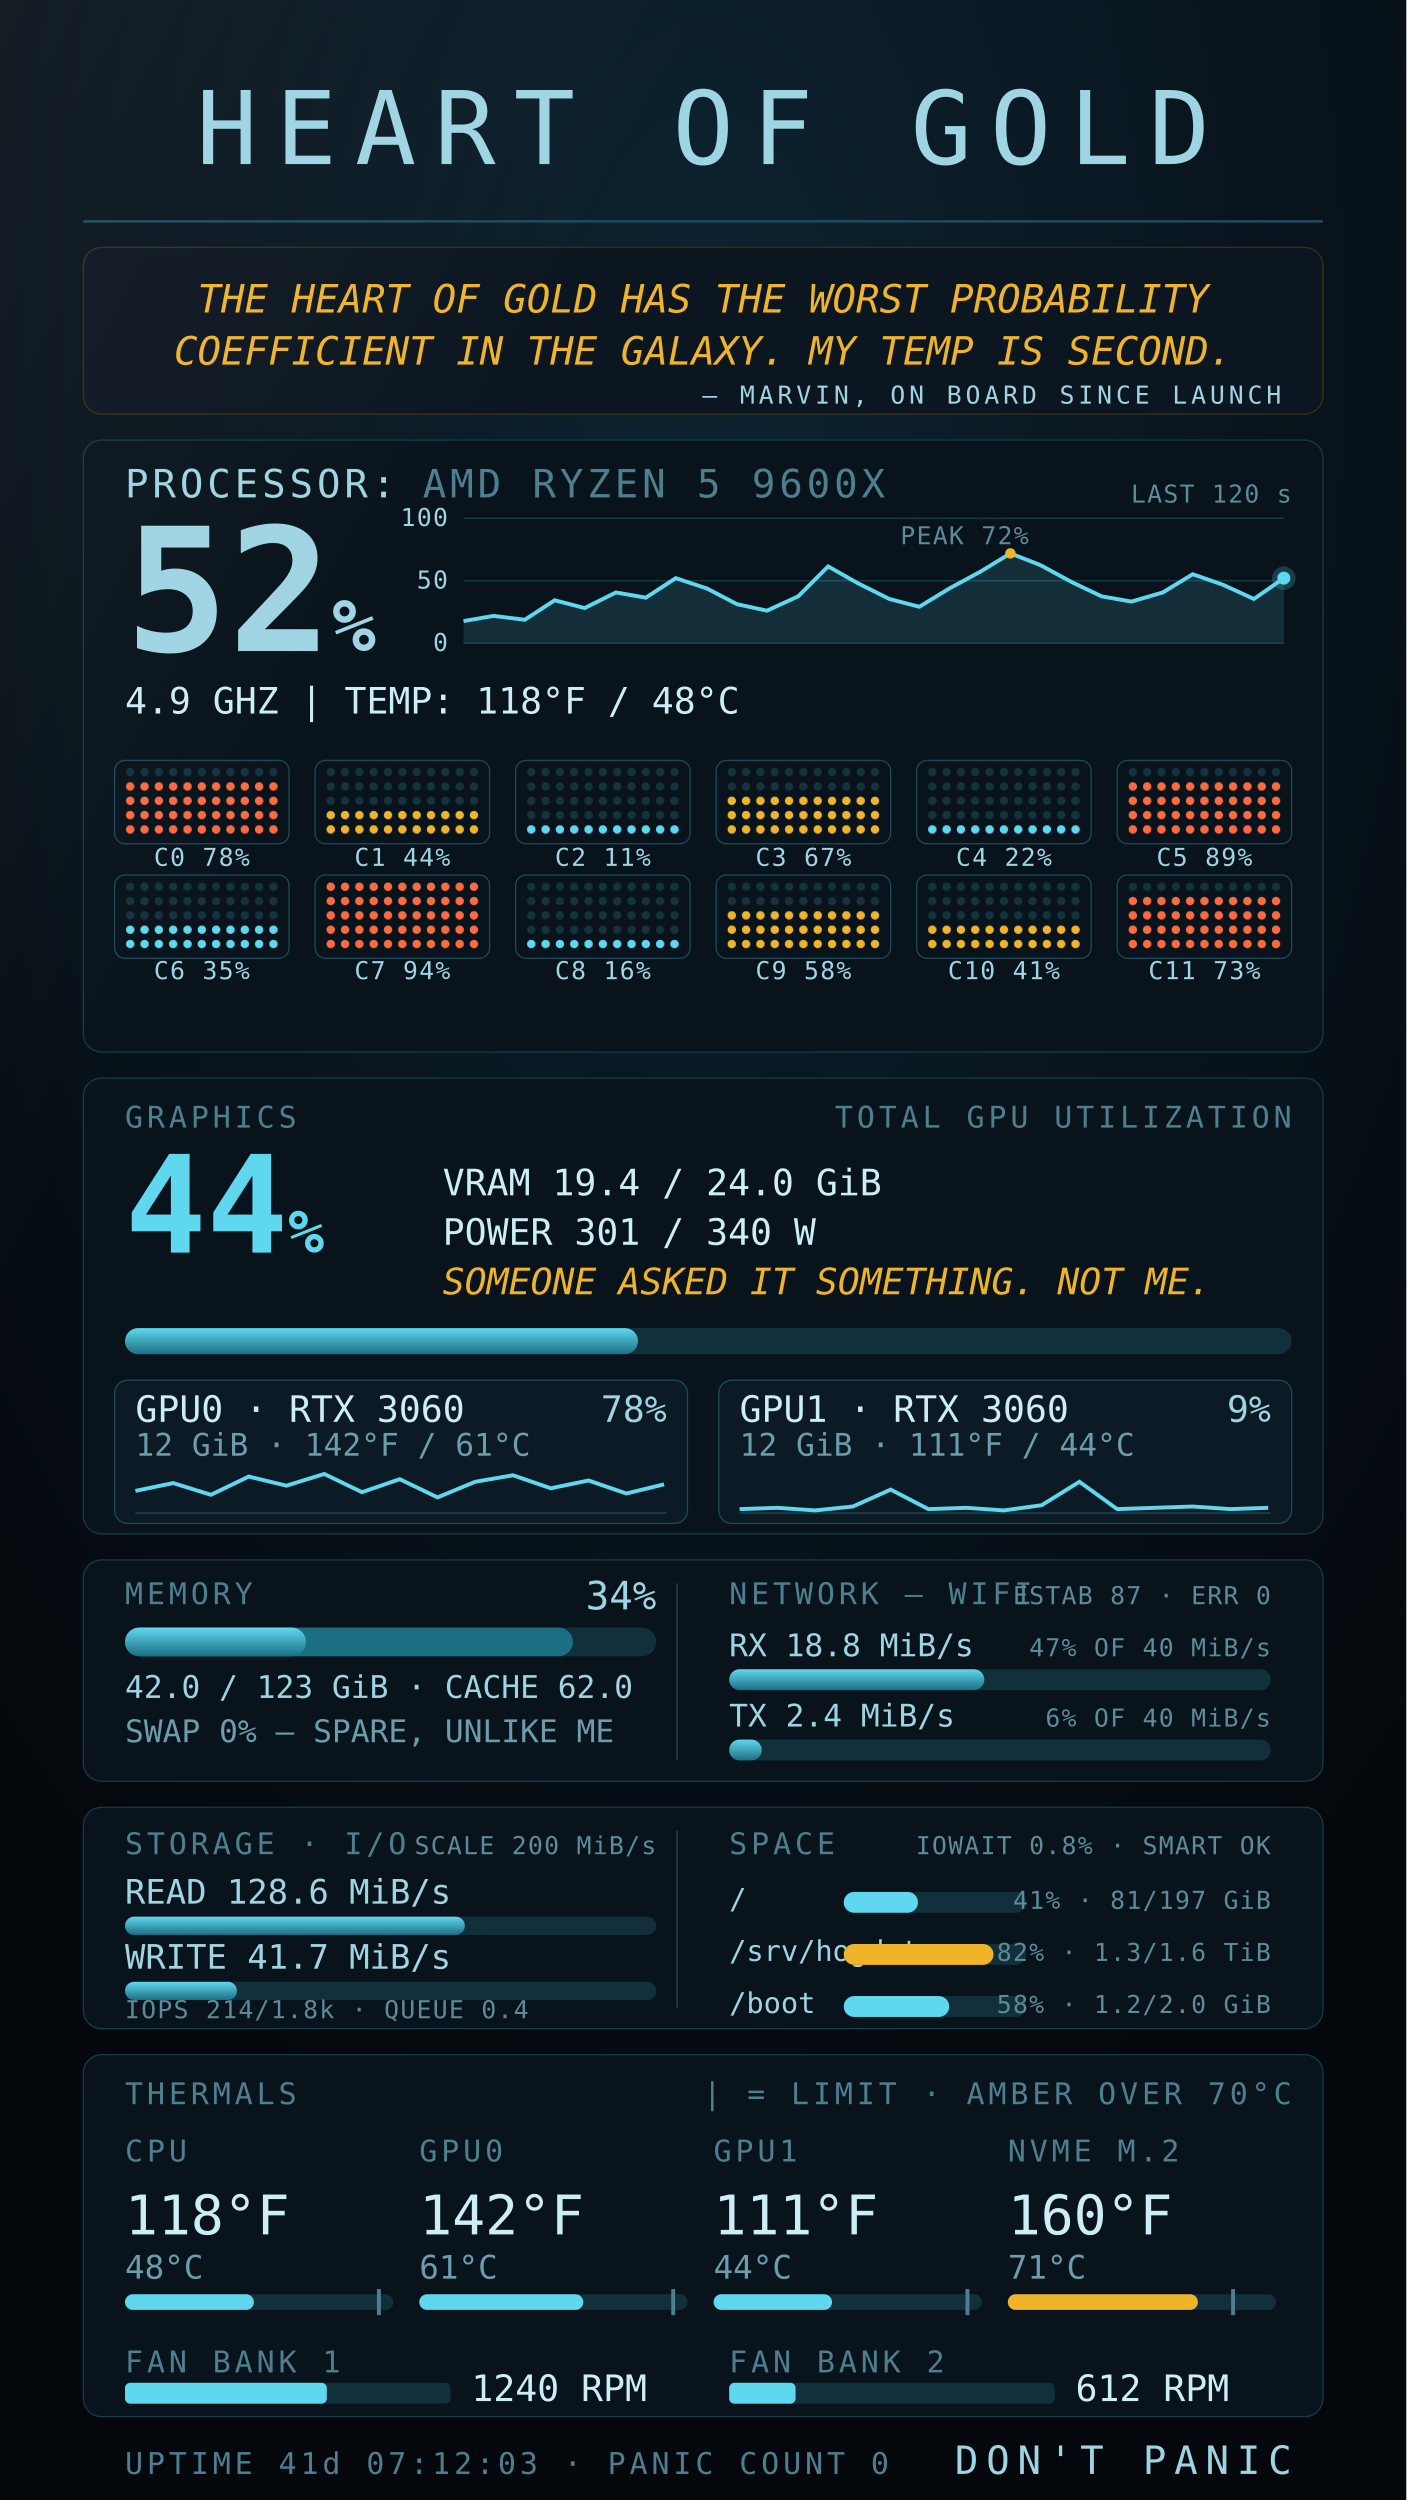
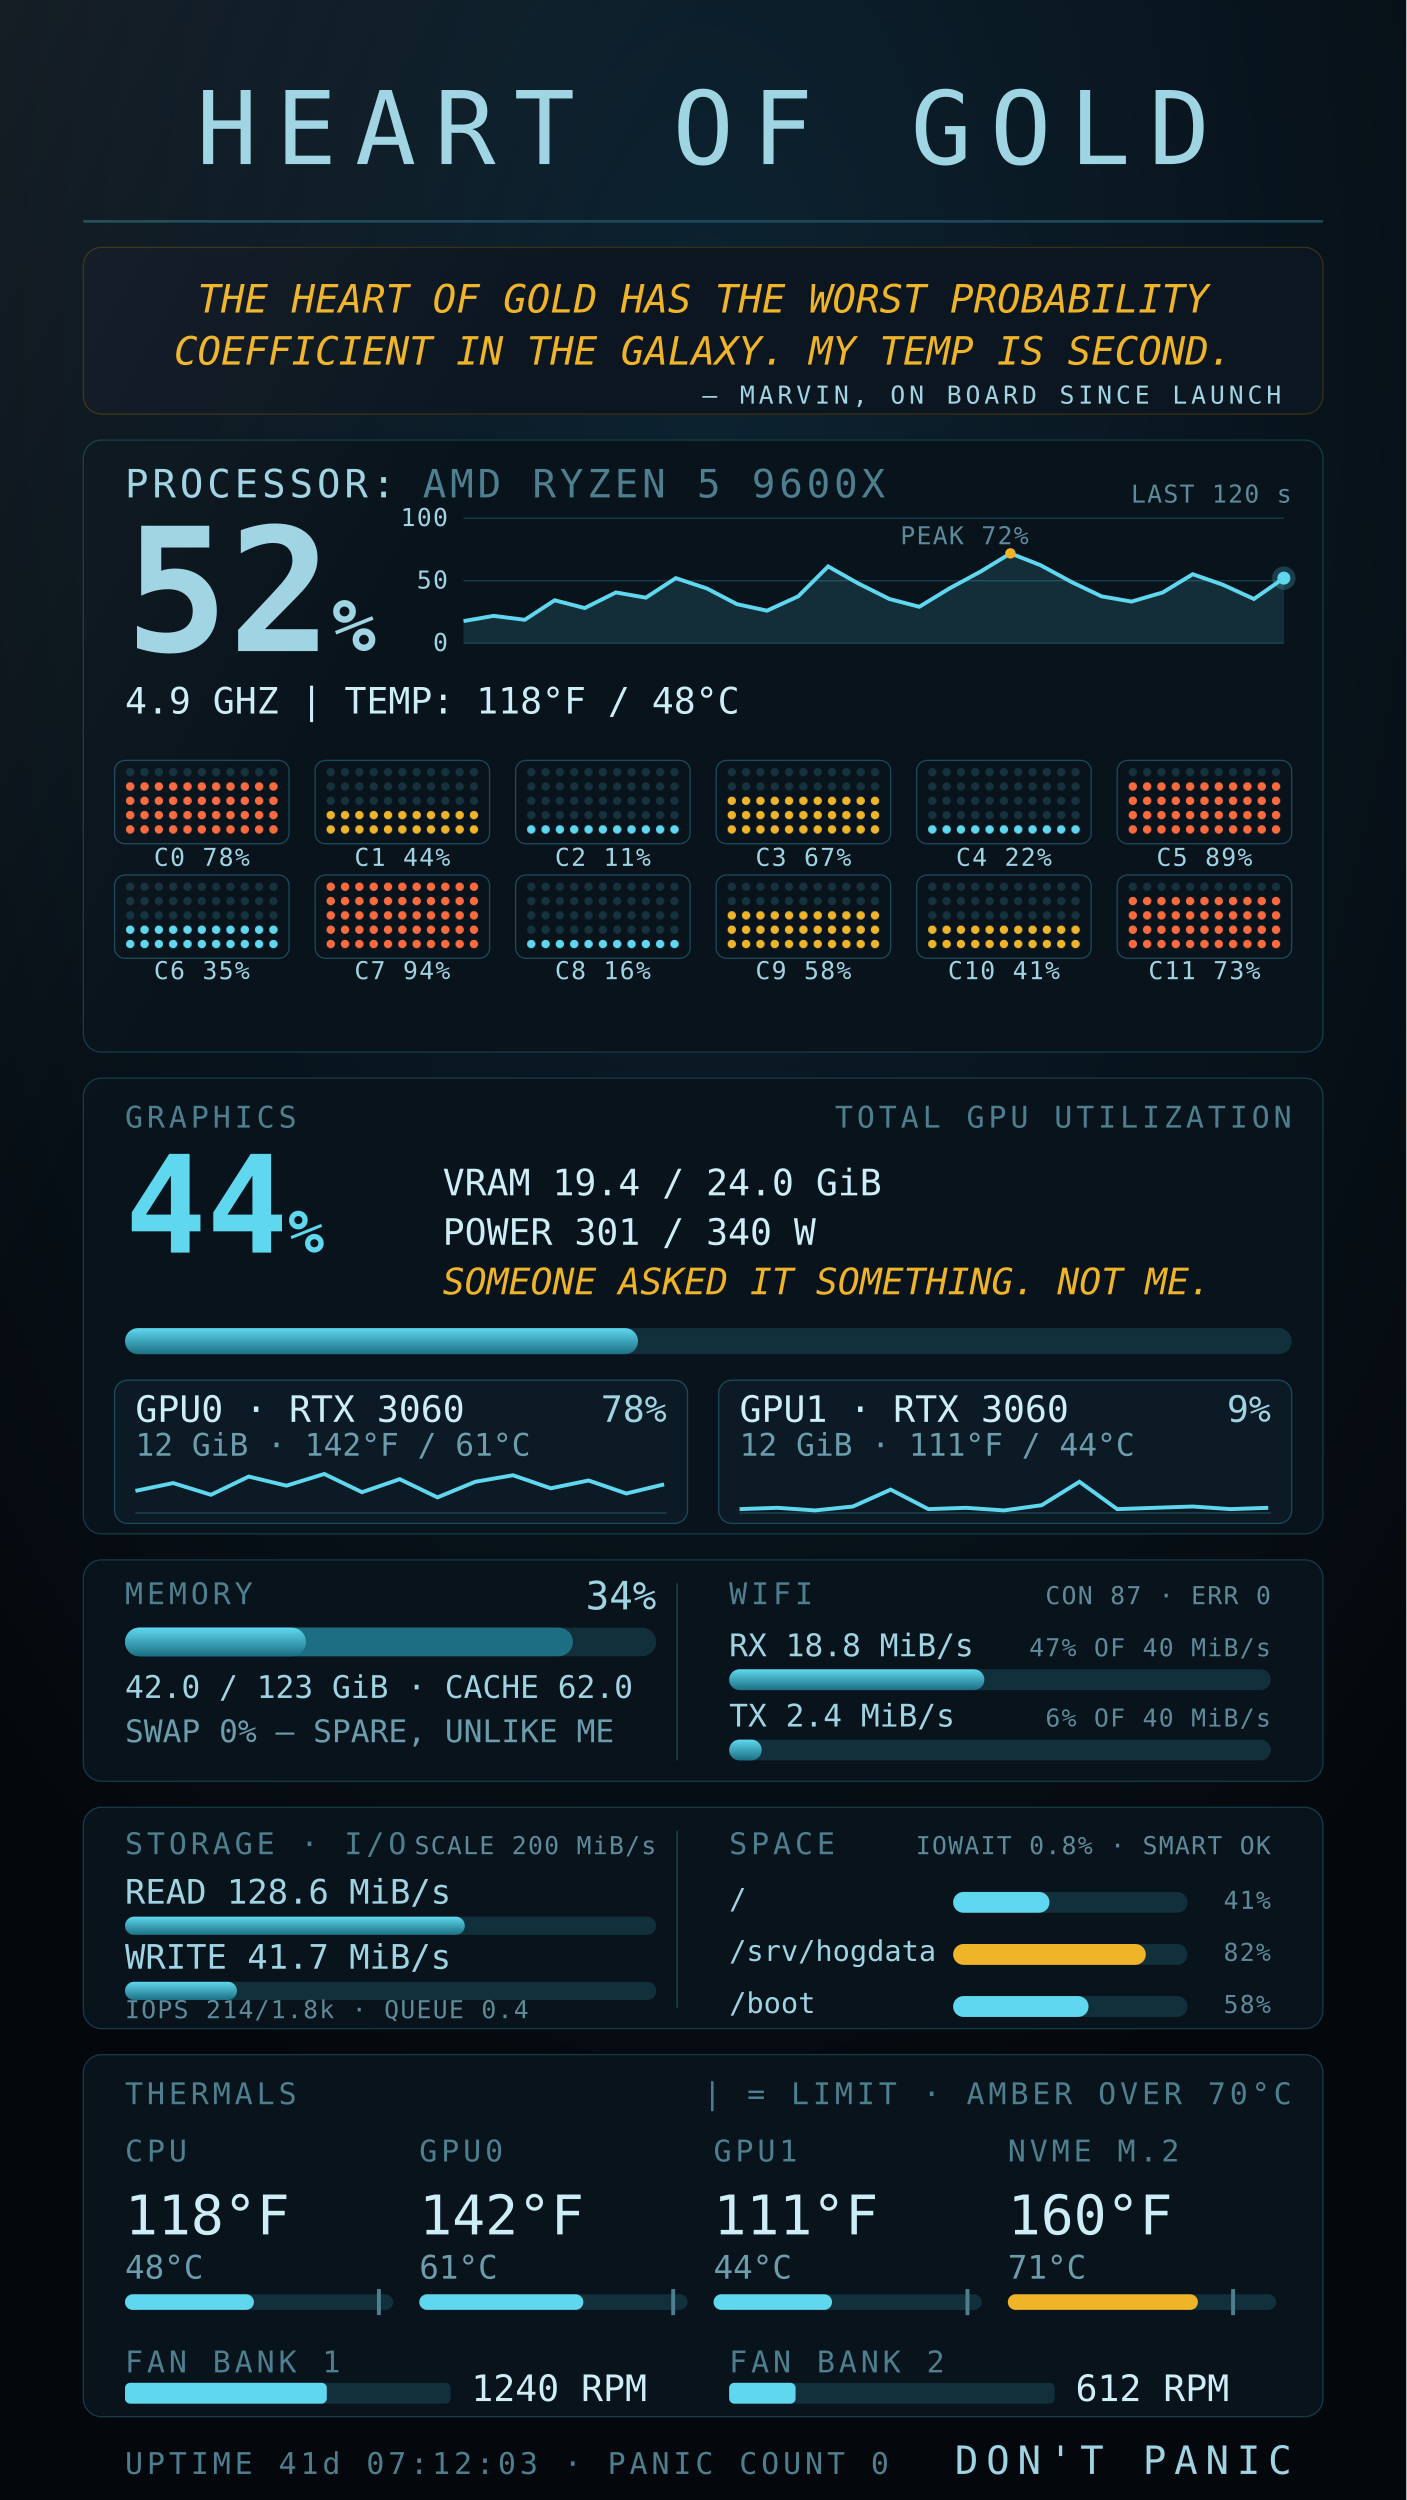
<svg xmlns="http://www.w3.org/2000/svg" width="1080" height="1920" viewBox="0 0 1080 1920">
  <defs>
    <radialGradient id="glow" cx="50%" cy="14%" r="78%">
      <stop offset="0%" stop-color="#0d2331" />
      <stop offset="100%" stop-color="#04070b" />
    </radialGradient>
    <linearGradient id="glass" x1="0" y1="0" x2="1" y2="1">
      <stop offset="0%" stop-color="#ffffff" stop-opacity=".055" />
      <stop offset="26%" stop-color="#ffffff" stop-opacity="0" />
    </linearGradient>
    <linearGradient id="bar" x1="0" y1="1" x2="0" y2="0">
      <stop offset="0%" stop-color="#1c6f83" />
      <stop offset="100%" stop-color="#5fd8ef" />
    </linearGradient>
    <pattern id="dots" patternUnits="userSpaceOnUse" width="11" height="11" patternTransform="translate(5,3)">
      <circle cx="7" cy="7" r="3.2" fill="#ffffff" />
    </pattern>
    <pattern id="dotsDim" patternUnits="userSpaceOnUse" width="11" height="11" patternTransform="translate(5,3)">
      <circle cx="7" cy="7" r="3.2" fill="#15323d" />
    </pattern>
    <mask id="dotMask">
      <rect x="88" y="584" width="904" height="152" fill="url(#dots)" />
    </mask>
    <style>
      text{font-family:ui-monospace,"DejaVu Sans Mono",monospace;fill:#9fd4e3}
      .lbl{font-size:23px;letter-spacing:3px;fill:#4d7f8f}
      .val{font-size:28px;fill:#cdeef7}
      .dim{font-size:24px;fill:#6b9dad}
      .sm{font-size:19px;letter-spacing:1px;fill:#5d8b9a}
      .hi{font-size:132px;font-weight:600}
      .quip{font-size:30px;fill:#f0b429;font-style:italic}
      .gpu{font-size:104px;fill:#5fd8ef;font-weight:600}
      .fah{font-size:42px;fill:#cdeef7}
      .cel{font-size:25px;fill:#6b9dad}
    </style>
  </defs>
  <rect width="1080" height="1920" fill="url(#glow)" />
  <text x="540" y="126" text-anchor="middle" font-size="78" letter-spacing="14" fill="#5fd8ef">HEART OF GOLD</text>
  <line x1="64" y1="170" x2="1016" y2="170" stroke="#1d4a5a" stroke-width="2" />
  <rect x="64" y="190" width="952" height="128" rx="14" fill="#0c1620" stroke="#3a2f14" />
  <text x="540" y="240" text-anchor="middle" class="quip">THE HEART OF GOLD HAS THE WORST PROBABILITY</text>
  <text x="540" y="280" text-anchor="middle" class="quip">COEFFICIENT IN THE GALAXY. MY TEMP IS SECOND.</text>
  <text x="984" y="310" text-anchor="end" font-size="19" letter-spacing="3" fill="#6b7f5a">— MARVIN, ON BOARD SINCE LAUNCH</text>
  <rect x="64" y="338" width="952" height="470" rx="14" fill="#08131c" stroke="#153a48" />
  <text x="96" y="382" font-size="30" letter-spacing="3">PROCESSOR: <tspan fill="#4d7f8f">AMD RYZEN 5 9600X</tspan>
  </text>
  <text x="992" y="386" text-anchor="end" class="sm">LAST 120 s</text>
  <text x="96" y="500" class="hi" fill="#5fd8ef">52<tspan font-size="56">%</tspan>
  </text>
  <text x="96" y="548" class="val">4.9 GHZ | TEMP: 118°F / 48°C</text>
  <g stroke="#173d4a" stroke-width="1">
    <line x1="356" y1="398" x2="986" y2="398" />
    <line x1="356" y1="446" x2="986" y2="446" />
    <line x1="356" y1="494" x2="986" y2="494" />
  </g>
  <g class="sm" text-anchor="end" stroke="none">
    <text x="344" y="404">100</text>
    <text x="344" y="452">50</text>
    <text x="344" y="500">0</text>
  </g>
  <polygon points="356,477 379,473 403,476 426,461 449,467 473,455 496,459 519,444 543,452 566,464 589,469 613,458 636,435 659,448 683,460 706,466 729,452 753,439 776,425 799,434 823,447 846,458 869,462 893,455 916,441 939,449 963,460 986,444 986,494 356,494" fill="#5fd8ef" fill-opacity=".14" />
  <polyline points="356,477 379,473 403,476 426,461 449,467 473,455 496,459 519,444 543,452 566,464 589,469 613,458 636,435 659,448 683,460 706,466 729,452 753,439 776,425 799,434 823,447 846,458 869,462 893,455 916,441 939,449 963,460 986,444" fill="none" stroke="#5fd8ef" stroke-width="3" />
  <circle cx="776" cy="425" r="4" fill="#f0b429" />
  <text x="790" y="418" text-anchor="end" class="sm">PEAK 72%</text>
  <circle cx="986" cy="444" r="9" fill="#5fd8ef" fill-opacity=".22" />
  <circle cx="986" cy="444" r="5" fill="#5fd8ef" />
  <g fill="none" stroke="#1c4a5a">
    <rect x="88" y="584" width="134" height="64" rx="8" />
    <rect x="242" y="584" width="134" height="64" rx="8" />
    <rect x="396" y="584" width="134" height="64" rx="8" />
    <rect x="550" y="584" width="134" height="64" rx="8" />
    <rect x="704" y="584" width="134" height="64" rx="8" />
    <rect x="858" y="584" width="134" height="64" rx="8" />
    <rect x="88" y="672" width="134" height="64" rx="8" />
    <rect x="242" y="672" width="134" height="64" rx="8" />
    <rect x="396" y="672" width="134" height="64" rx="8" />
    <rect x="550" y="672" width="134" height="64" rx="8" />
    <rect x="704" y="672" width="134" height="64" rx="8" />
    <rect x="858" y="672" width="134" height="64" rx="8" />
  </g>
  <g fill="url(#dotsDim)">
    <rect x="93" y="588" width="124" height="56" />
    <rect x="247" y="588" width="124" height="56" />
    <rect x="401" y="588" width="124" height="56" />
    <rect x="555" y="588" width="124" height="56" />
    <rect x="709" y="588" width="124" height="56" />
    <rect x="863" y="588" width="124" height="56" />
    <rect x="93" y="676" width="124" height="56" />
    <rect x="247" y="676" width="124" height="56" />
    <rect x="401" y="676" width="124" height="56" />
    <rect x="555" y="676" width="124" height="56" />
    <rect x="709" y="676" width="124" height="56" />
    <rect x="863" y="676" width="124" height="56" />
  </g>
  <g mask="url(#dotMask)">
    <rect x="93" y="600" width="124" height="44" fill="#ff6a3d" />
    <rect x="247" y="622" width="124" height="22" fill="#f0b429" />
    <rect x="401" y="633" width="124" height="11" fill="#5fd8ef" />
    <rect x="555" y="611" width="124" height="33" fill="#f0b429" />
    <rect x="709" y="633" width="124" height="11" fill="#5fd8ef" />
    <rect x="863" y="600" width="124" height="44" fill="#ff6a3d" />
    <rect x="93" y="710" width="124" height="22" fill="#5fd8ef" />
    <rect x="247" y="677" width="124" height="55" fill="#ff6a3d" />
    <rect x="401" y="721" width="124" height="11" fill="#5fd8ef" />
    <rect x="555" y="699" width="124" height="33" fill="#f0b429" />
    <rect x="709" y="710" width="124" height="22" fill="#f0b429" />
    <rect x="863" y="688" width="124" height="44" fill="#ff6a3d" />
  </g>
  <g class="sm" text-anchor="middle" font-size="18">
    <text x="155" y="665">C0 78%</text>
    <text x="309" y="665">C1 44%</text>
    <text x="463" y="665">C2 11%</text>
    <text x="617" y="665">C3 67%</text>
    <text x="771" y="665">C4 22%</text>
    <text x="925" y="665">C5 89%</text>
    <text x="155" y="752">C6 35%</text>
    <text x="309" y="752">C7 94%</text>
    <text x="463" y="752">C8 16%</text>
    <text x="617" y="752">C9 58%</text>
    <text x="771" y="752">C10 41%</text>
    <text x="925" y="752">C11 73%</text>
  </g>
  <rect x="64" y="828" width="952" height="350" rx="14" fill="#08131c" stroke="#153a48" />
  <text x="96" y="866" class="lbl">GRAPHICS</text>
  <text x="992" y="866" text-anchor="end" class="lbl">TOTAL GPU UTILIZATION</text>
  <text x="96" y="962" class="gpu">44<tspan font-size="46">%</tspan>
  </text>
  <text x="340" y="918" class="val">VRAM  19.4 / 24.0 GiB</text>
  <text x="340" y="956" class="val">POWER 301 / 340 W</text>
  <text x="340" y="994" class="quip" style="font-size:28px">SOMEONE ASKED IT SOMETHING. NOT ME.</text>
  <rect x="96" y="1020" width="896" height="20" rx="10" fill="#12303c" />
  <rect x="96" y="1020" width="394" height="20" rx="10" fill="url(#bar)" />
  <rect x="88" y="1060" width="440" height="110" rx="10" fill="#0b1a24" stroke="#1c4a5a" />
  <text x="104" y="1092" class="val">GPU0 · RTX 3060</text>
  <text x="512" y="1092" text-anchor="end" font-size="28" fill="#ff6a3d">78%</text>
  <text x="104" y="1118" class="dim">12 GiB · 142°F / 61°C</text>
  <line x1="104" y1="1162" x2="512" y2="1162" stroke="#1c4a5a" />
  <polyline points="104,1145 133,1139 162,1148 191,1134 220,1141 249,1132 278,1146 307,1136 336,1150 365,1138 394,1133 423,1143 452,1137 481,1147 510,1140" fill="none" stroke="#5fd8ef" stroke-width="3" />
  <rect x="552" y="1060" width="440" height="110" rx="10" fill="#0b1a24" stroke="#1c4a5a" />
  <text x="568" y="1092" class="val">GPU1 · RTX 3060</text>
  <text x="976" y="1092" text-anchor="end" font-size="28" fill="#5fd8ef">9%</text>
  <text x="568" y="1118" class="dim">12 GiB · 111°F / 44°C</text>
  <line x1="568" y1="1162" x2="976" y2="1162" stroke="#1c4a5a" />
  <polyline points="568,1159 597,1158 626,1160 655,1157 684,1144 713,1159 742,1158 771,1160 800,1156 829,1138 858,1159 887,1158 916,1157 945,1159 974,1158" fill="none" stroke="#5fd8ef" stroke-width="3" />
  <rect x="64" y="1198" width="952" height="170" rx="14" fill="#08131c" stroke="#153a48" />
  <line x1="520" y1="1216" x2="520" y2="1352" stroke="#1c4a5a" />
  <text x="96" y="1232" class="lbl">MEMORY</text>
  <text x="504" y="1236" text-anchor="end" font-size="30" fill="#5fd8ef">34%</text>
  <rect x="96" y="1250" width="408" height="22" rx="11" fill="#12303c" />
  <rect x="96" y="1250" width="344" height="22" rx="11" fill="#1c6f83" />
  <rect x="96" y="1250" width="139" height="22" rx="11" fill="url(#bar)" />
  <text x="96" y="1304" font-size="24" fill="#cdeef7">42.0 / 123 GiB · CACHE 62.0</text>
  <text x="96" y="1338" class="dim">SWAP 0% — SPARE, UNLIKE ME</text>
-   <text x="560" y="1232" class="lbl">NETWORK — WIFI</text>
-   <text x="976" y="1232" text-anchor="end" class="sm">ESTAB 87 · ERR 0</text>
+   <text x="560" y="1232" class="lbl">WIFI</text>
+   <text x="976" y="1232" text-anchor="end" class="sm">CON 87 · ERR 0</text>
  <text x="560" y="1272" font-size="24" fill="#cdeef7">RX 18.8 MiB/s</text>
  <text x="976" y="1272" text-anchor="end" class="sm">47% OF 40 MiB/s</text>
  <rect x="560" y="1282" width="416" height="16" rx="8" fill="#12303c" />
  <rect x="560" y="1282" width="196" height="16" rx="8" fill="url(#bar)" />
  <text x="560" y="1326" font-size="24" fill="#cdeef7">TX 2.4 MiB/s</text>
  <text x="976" y="1326" text-anchor="end" class="sm">6% OF 40 MiB/s</text>
  <rect x="560" y="1336" width="416" height="16" rx="8" fill="#12303c" />
  <rect x="560" y="1336" width="25" height="16" rx="8" fill="url(#bar)" />
  <rect x="64" y="1388" width="952" height="170" rx="14" fill="#08131c" stroke="#153a48" />
  <line x1="520" y1="1406" x2="520" y2="1542" stroke="#1c4a5a" />
  <text x="96" y="1424" class="lbl">STORAGE · I/O</text>
  <text x="504" y="1424" text-anchor="end" class="sm">SCALE 200 MiB/s</text>
  <text x="96" y="1462" font-size="26" fill="#cdeef7">READ 128.6 MiB/s</text>
  <rect x="96" y="1472" width="408" height="14" rx="7" fill="#12303c" />
  <rect x="96" y="1472" width="261" height="14" rx="7" fill="url(#bar)" />
  <text x="96" y="1512" font-size="26" fill="#cdeef7">WRITE 41.7 MiB/s</text>
  <rect x="96" y="1522" width="408" height="14" rx="7" fill="#12303c" />
  <rect x="96" y="1522" width="86" height="14" rx="7" fill="url(#bar)" />
  <text x="96" y="1550" class="sm">IOPS 214/1.8k · QUEUE 0.4</text>
  <text x="560" y="1424" class="lbl">SPACE</text>
  <text x="976" y="1424" text-anchor="end" class="sm">IOWAIT 0.8% · SMART OK</text>
  <text x="560" y="1466" font-size="22" fill="#cdeef7">/</text>
-   <rect x="648" y="1453" width="140" height="16" rx="8" fill="#12303c" />
-   <rect x="648" y="1453" width="57" height="16" rx="8" fill="#5fd8ef" />
-   <text x="976" y="1466" text-anchor="end" class="sm">41% · 81/197 GiB</text>
+   <rect x="732" y="1453" width="180" height="16" rx="8" fill="#12303c" />
+   <rect x="732" y="1453" width="74" height="16" rx="8" fill="#5fd8ef" />
+   <text x="976" y="1466" text-anchor="end" class="sm">41%</text>
  <text x="560" y="1506" font-size="22" fill="#cdeef7">/srv/hogdata</text>
-   <rect x="648" y="1493" width="140" height="16" rx="8" fill="#12303c" />
-   <rect x="648" y="1493" width="115" height="16" rx="8" fill="#f0b429" />
-   <text x="976" y="1506" text-anchor="end" class="sm">82% · 1.3/1.6 TiB</text>
+   <rect x="732" y="1493" width="180" height="16" rx="8" fill="#12303c" />
+   <rect x="732" y="1493" width="148" height="16" rx="8" fill="#f0b429" />
+   <text x="976" y="1506" text-anchor="end" class="sm">82%</text>
  <text x="560" y="1546" font-size="22" fill="#cdeef7">/boot</text>
-   <rect x="648" y="1533" width="140" height="16" rx="8" fill="#12303c" />
-   <rect x="648" y="1533" width="81" height="16" rx="8" fill="#5fd8ef" />
-   <text x="976" y="1546" text-anchor="end" class="sm">58% · 1.2/2.0 GiB</text>
+   <rect x="732" y="1533" width="180" height="16" rx="8" fill="#12303c" />
+   <rect x="732" y="1533" width="104" height="16" rx="8" fill="#5fd8ef" />
+   <text x="976" y="1546" text-anchor="end" class="sm">58%</text>
  <rect x="64" y="1578" width="952" height="278" rx="14" fill="#08131c" stroke="#153a48" />
  <text x="96" y="1616" class="lbl">THERMALS</text>
  <text x="992" y="1616" text-anchor="end" class="lbl">| = LIMIT · AMBER OVER 70°C</text>
  <text x="96" y="1660" class="lbl">CPU</text>
  <text x="96" y="1716" class="fah">118°F</text>
  <text x="96" y="1750" class="cel">48°C</text>
  <rect x="96" y="1762" width="206" height="12" rx="6" fill="#12303c" />
  <rect x="96" y="1762" width="99" height="12" rx="6" fill="#5fd8ef" />
  <line x1="291" y1="1758" x2="291" y2="1778" stroke="#4d7f8f" stroke-width="3" />
  <text x="322" y="1660" class="lbl">GPU0</text>
  <text x="322" y="1716" class="fah">142°F</text>
  <text x="322" y="1750" class="cel">61°C</text>
  <rect x="322" y="1762" width="206" height="12" rx="6" fill="#12303c" />
  <rect x="322" y="1762" width="126" height="12" rx="6" fill="#5fd8ef" />
  <line x1="517" y1="1758" x2="517" y2="1778" stroke="#4d7f8f" stroke-width="3" />
  <text x="548" y="1660" class="lbl">GPU1</text>
  <text x="548" y="1716" class="fah">111°F</text>
  <text x="548" y="1750" class="cel">44°C</text>
  <rect x="548" y="1762" width="206" height="12" rx="6" fill="#12303c" />
  <rect x="548" y="1762" width="91" height="12" rx="6" fill="#5fd8ef" />
  <line x1="743" y1="1758" x2="743" y2="1778" stroke="#4d7f8f" stroke-width="3" />
  <text x="774" y="1660" class="lbl">NVME M.2</text>
  <text x="774" y="1716" class="fah" fill="#f0b429">160°F</text>
  <text x="774" y="1750" class="cel">71°C</text>
  <rect x="774" y="1762" width="206" height="12" rx="6" fill="#12303c" />
  <rect x="774" y="1762" width="146" height="12" rx="6" fill="#f0b429" />
  <line x1="947" y1="1758" x2="947" y2="1778" stroke="#4d7f8f" stroke-width="3" />
  <text x="96" y="1822" class="lbl">FAN BANK 1</text>
  <rect x="96" y="1830" width="250" height="16" rx="4" fill="#12303c" />
  <rect x="96" y="1830" width="155" height="16" rx="4" fill="#5fd8ef" />
  <text x="362" y="1844" class="val">1240 RPM</text>
  <text x="560" y="1822" class="lbl">FAN BANK 2</text>
  <rect x="560" y="1830" width="250" height="16" rx="4" fill="#12303c" />
  <rect x="560" y="1830" width="51" height="16" rx="4" fill="#5fd8ef" />
  <text x="826" y="1844" class="val">612 RPM</text>
  <text x="96" y="1900" class="lbl">UPTIME 41d 07:12:03 · PANIC COUNT 0</text>
  <text x="992" y="1900" text-anchor="end" font-size="30" letter-spacing="6" fill="#f0b429">DON'T PANIC</text>
  <rect width="1080" height="1920" fill="url(#glass)" />
</svg>
